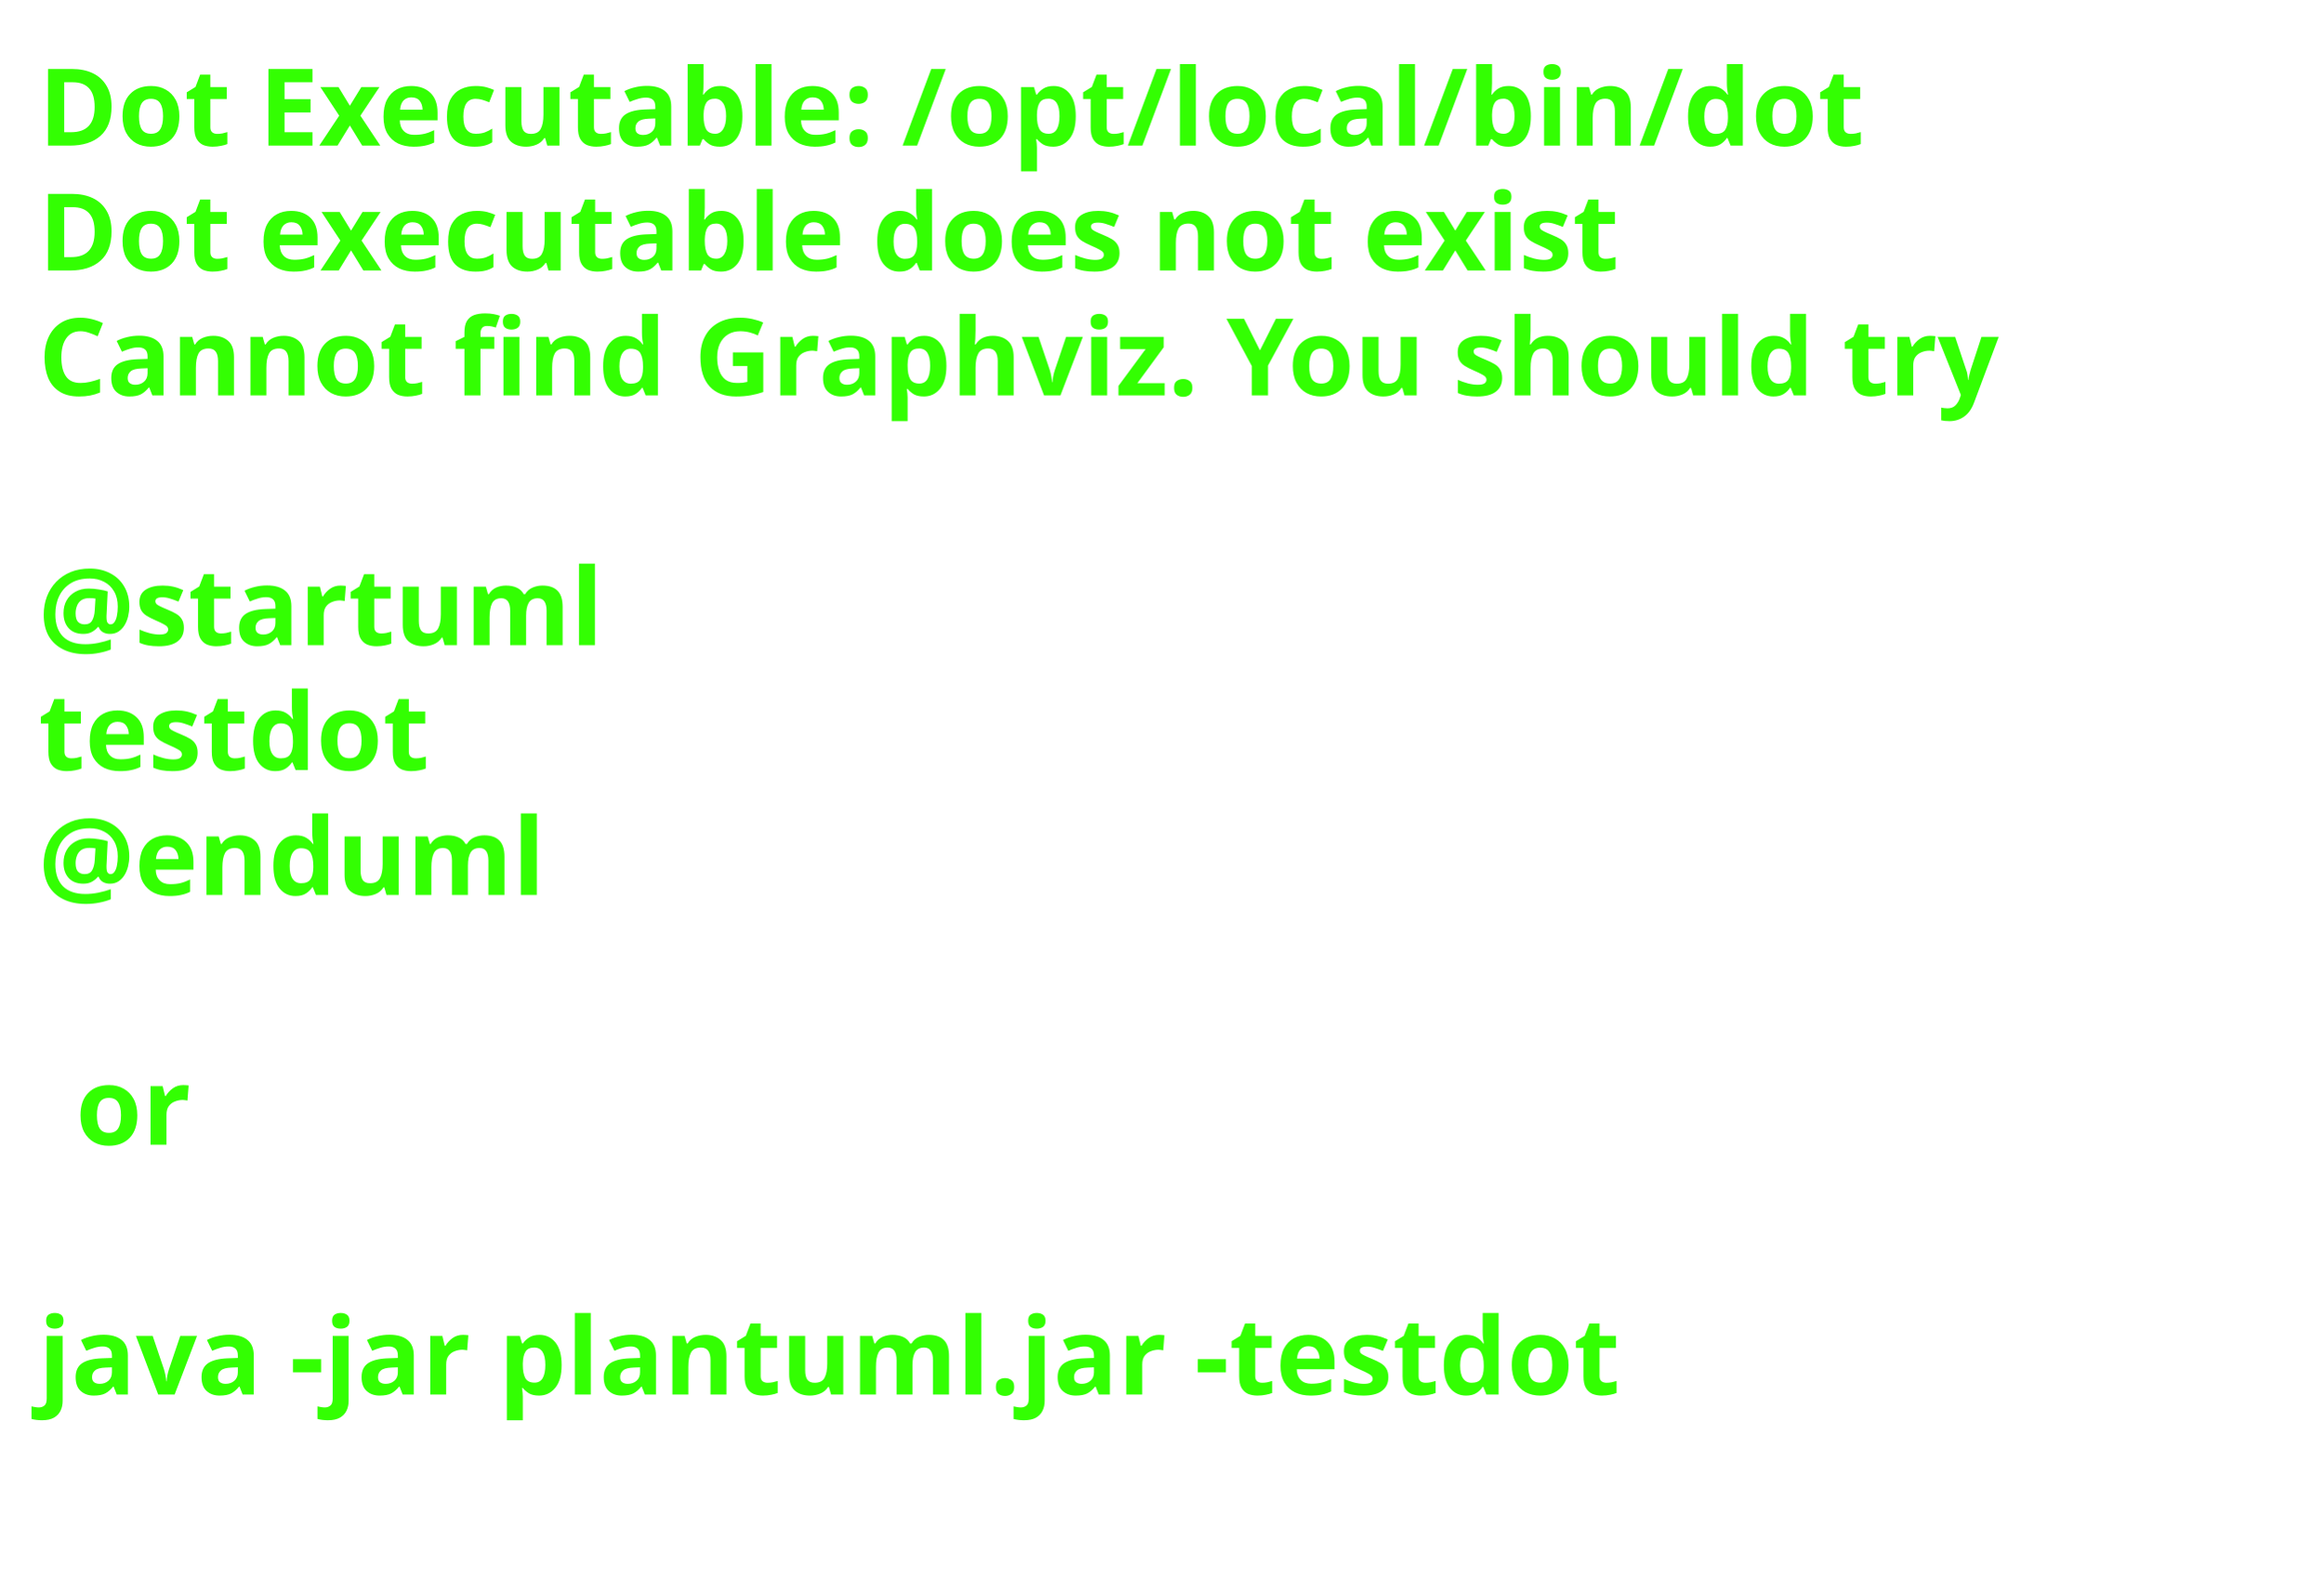
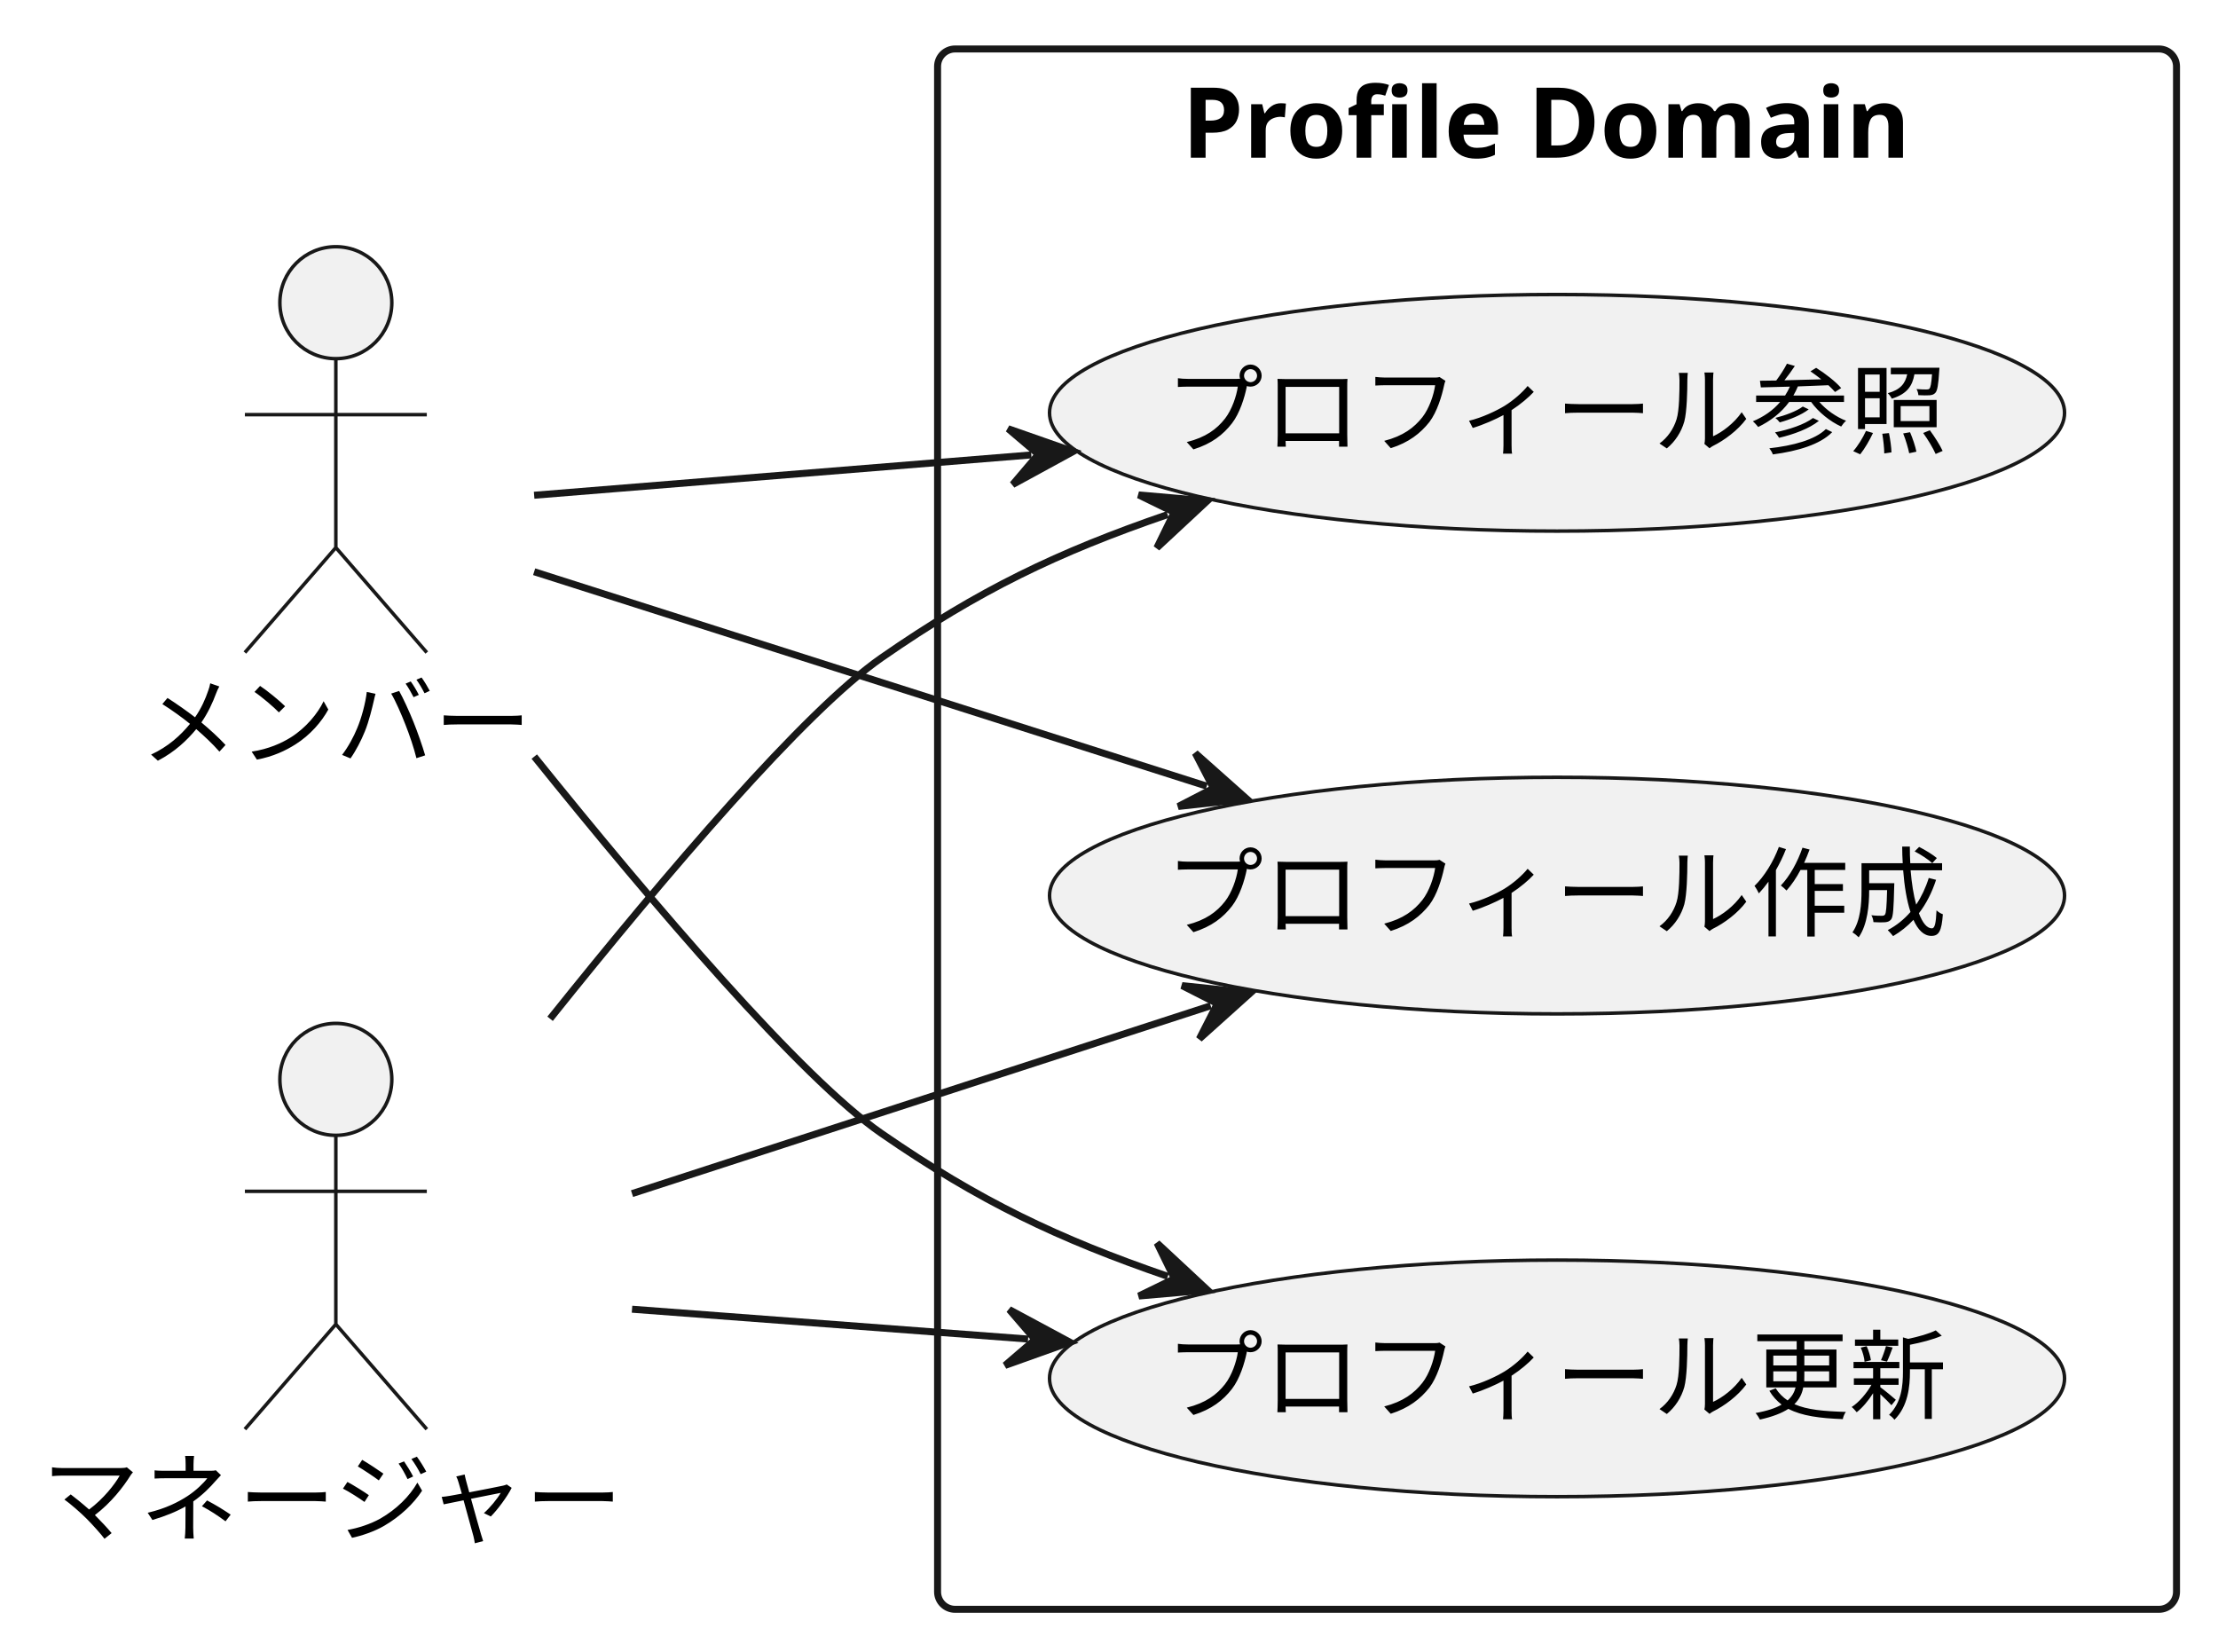
- <svg xmlns="http://www.w3.org/2000/svg" contentStyleType="text/css" data-diagram-type="DESCRIPTION" height="206px" preserveAspectRatio="none" style="width:303px;height:206px;background:#FFFFFF;" version="1.1" viewBox="0 0 303 206" width="303px" zoomAndPan="magnify">
+ <svg xmlns="http://www.w3.org/2000/svg" contentStyleType="text/css" data-diagram-type="DESCRIPTION" height="236px" preserveAspectRatio="none" style="width:317px;height:236px;background:#FFFFFF;" version="1.1" viewBox="0 0 317 236" width="317px" zoomAndPan="magnify">
  <defs />
  <g>
-     <text fill="#33FF02" font-family="sans-serif" font-size="14" font-weight="bold" lengthAdjust="spacing" textLength="264.954" x="5" y="19">Dot Executable: /opt/local/bin/dot</text>
-     <text fill="#33FF02" font-family="sans-serif" font-size="14" font-weight="bold" lengthAdjust="spacing" textLength="236.264" x="5" y="35.297">Dot executable does not exist</text>
-     <text fill="#33FF02" font-family="sans-serif" font-size="14" font-weight="bold" lengthAdjust="spacing" textLength="291.587" x="5" y="51.594">Cannot find Graphviz. You should try</text>
-     <text fill="#33FF02" font-family="sans-serif" font-size="14" font-weight="bold" lengthAdjust="spacing" textLength="4.874" x="5" y="67.891"> </text>
-     <text fill="#33FF02" font-family="sans-serif" font-size="14" font-weight="bold" lengthAdjust="spacing" textLength="81.423" x="5" y="84.188">@startuml</text>
-     <text fill="#33FF02" font-family="sans-serif" font-size="14" font-weight="bold" lengthAdjust="spacing" textLength="57.545" x="5" y="100.484">testdot</text>
-     <text fill="#33FF02" font-family="sans-serif" font-size="14" font-weight="bold" lengthAdjust="spacing" textLength="72.837" x="5" y="116.781">@enduml</text>
-     <text fill="#33FF02" font-family="sans-serif" font-size="14" font-weight="bold" lengthAdjust="spacing" textLength="4.874" x="5" y="133.078"> </text>
-     <text fill="#33FF02" font-family="sans-serif" font-size="14" font-weight="bold" lengthAdjust="spacing" textLength="16.523" x="9.874" y="149.375">or</text>
-     <text fill="#33FF02" font-family="sans-serif" font-size="14" font-weight="bold" lengthAdjust="spacing" textLength="4.874" x="5" y="165.672"> </text>
-     <text fill="#33FF02" font-family="sans-serif" font-size="14" font-weight="bold" lengthAdjust="spacing" textLength="234.507" x="5" y="181.969">java -jar plantuml.jar -testdot</text>
-     <text fill="#33FF02" font-family="sans-serif" font-size="14" font-weight="bold" lengthAdjust="spacing" textLength="4.874" x="5" y="198.266"> </text>
+     <g class="cluster" data-qualified-name="Profile Domain" data-source-line="6" id="ent0004">
+       <rect fill="none" height="223" rx="2.5" ry="2.5" style="stroke:#181818;stroke-width:1;" width="177.07" x="134" y="7" />
+       <text fill="#000000" font-family="sans-serif" font-size="14" font-weight="bold" lengthAdjust="spacing" textLength="107.215" x="168.928" y="22.535">Profile Domain</text>
+     </g>
+     <g class="entity" data-qualified-name="Profile Domain........." data-source-line="8" id="ent0005">
+       <ellipse cx="222.535" cy="127.997" fill="#F1F1F1" rx="72.535" ry="16.907" style="stroke:#181818;stroke-width:0.5;" />
+       <text fill="#000000" font-family="sans-serif" font-size="14" lengthAdjust="spacing" textLength="112" x="166.535" y="132.741">プロフィール作成</text>
+     </g>
+     <g class="entity" data-qualified-name="Profile Domain........." data-source-line="9" id="ent0006">
+       <ellipse cx="222.535" cy="58.997" fill="#F1F1F1" rx="72.535" ry="16.907" style="stroke:#181818;stroke-width:0.5;" />
+       <text fill="#000000" font-family="sans-serif" font-size="14" lengthAdjust="spacing" textLength="112" x="166.535" y="63.741">プロフィール参照</text>
+     </g>
+     <g class="entity" data-qualified-name="Profile Domain........." data-source-line="10" id="ent0007">
+       <ellipse cx="222.535" cy="196.997" fill="#F1F1F1" rx="72.535" ry="16.907" style="stroke:#181818;stroke-width:0.5;" />
+       <text fill="#000000" font-family="sans-serif" font-size="14" lengthAdjust="spacing" textLength="112" x="166.535" y="201.741">プロフィール更新</text>
+     </g>
+     <g class="entity" data-qualified-name="Member" data-source-line="3" id="ent0002">
+       <ellipse cx="48" cy="43.26" fill="#F1F1F1" rx="8" ry="8" style="stroke:#181818;stroke-width:0.5;" />
+       <path d="M48,51.26 L48,78.26 M35,59.26 L61,59.26 M48,78.26 L35,93.26 M48,78.26 L61,93.26" fill="none" style="stroke:#181818;stroke-width:0.5;" />
+       <text fill="#000000" font-family="sans-serif" font-size="14" lengthAdjust="spacing" textLength="56" x="20" y="108.295">メンバー</text>
+     </g>
+     <g class="entity" data-qualified-name="Manager" data-source-line="4" id="ent0003">
+       <ellipse cx="48" cy="154.26" fill="#F1F1F1" rx="8" ry="8" style="stroke:#181818;stroke-width:0.5;" />
+       <path d="M48,162.26 L48,189.26 M35,170.26 L61,170.26 M48,189.26 L35,204.26 M48,189.26 L61,204.26" fill="none" style="stroke:#181818;stroke-width:0.5;" />
+       <text fill="#000000" font-family="sans-serif" font-size="14" lengthAdjust="spacing" textLength="84" x="6" y="219.295">マネージャー</text>
+     </g>
+     <g class="link" data-entity-1="ent0002" data-entity-2="ent0005" data-link-type="dependency" data-source-line="14" id="lnk8">
+       <path d="M76.34,81.71 C103.7,90.44 140.503,102.168 172.473,112.358" fill="none" id="Member-to-プロフィール作成" style="stroke:#181818;stroke-width:1;" />
+       <polygon fill="#181818" points="178.19,114.18,170.83,107.636,173.426,112.662,168.4,115.258,178.19,114.18" style="stroke:#181818;stroke-width:1;" />
+     </g>
+     <g class="link" data-entity-1="ent0002" data-entity-2="ent0006" data-link-type="dependency" data-source-line="15" id="lnk9">
+       <path d="M76.34,70.78 C97.05,69.1 120.47,67.206 147.4,65.016" fill="none" id="Member-to-プロフィール参照" style="stroke:#181818;stroke-width:1;" />
+       <polygon fill="#181818" points="153.38,64.53,144.085,61.273,148.397,64.935,144.734,69.246,153.38,64.53" style="stroke:#181818;stroke-width:1;" />
+     </g>
+     <g class="link" data-entity-1="ent0002" data-entity-2="ent0007" data-link-type="dependency" data-source-line="16" id="lnk10">
+       <path d="M76.36,108.13 C93.55,129.48 114.57,154.11 126,162 C139.95,171.64 151.206,177.018 166.906,182.418" fill="none" id="Member-to-プロフィール更新" style="stroke:#181818;stroke-width:1;" />
+       <polygon fill="#181818" points="172.58,184.37,165.37,177.66,167.852,182.744,162.768,185.225,172.58,184.37" style="stroke:#181818;stroke-width:1;" />
+     </g>
+     <g class="link" data-entity-1="ent0003" data-entity-2="ent0005" data-link-type="dependency" data-source-line="18" id="lnk11">
+       <path d="M90.33,170.59 C117.04,161.91 146.033,152.502 173.033,143.742" fill="none" id="Manager-to-プロフィール作成" style="stroke:#181818;stroke-width:1;" />
+       <polygon fill="#181818" points="178.74,141.89,168.945,140.863,173.984,143.433,171.414,148.472,178.74,141.89" style="stroke:#181818;stroke-width:1;" />
+     </g>
+     <g class="link" data-entity-1="ent0003" data-entity-2="ent0006" data-link-type="dependency" data-source-line="19" id="lnk12">
+       <path d="M78.62,145.6 C95.34,124.71 115.02,101.63 126,94 C139.93,84.33 151.166,78.94 166.876,73.54" fill="none" id="Manager-to-プロフィール参照" style="stroke:#181818;stroke-width:1;" />
+       <polygon fill="#181818" points="172.55,71.59,162.738,70.733,167.821,73.215,165.339,78.298,172.55,71.59" style="stroke:#181818;stroke-width:1;" />
+     </g>
+     <g class="link" data-entity-1="ent0003" data-entity-2="ent0007" data-link-type="dependency" data-source-line="20" id="lnk13">
+       <path d="M90.33,187.11 C109.07,188.53 125.757,189.778 146.937,191.378" fill="none" id="Manager-to-プロフィール更新" style="stroke:#181818;stroke-width:1;" />
+       <polygon fill="#181818" points="152.92,191.83,144.247,187.163,147.934,191.453,143.644,195.141,152.92,191.83" style="stroke:#181818;stroke-width:1;" />
+     </g>
  </g>
</svg>
